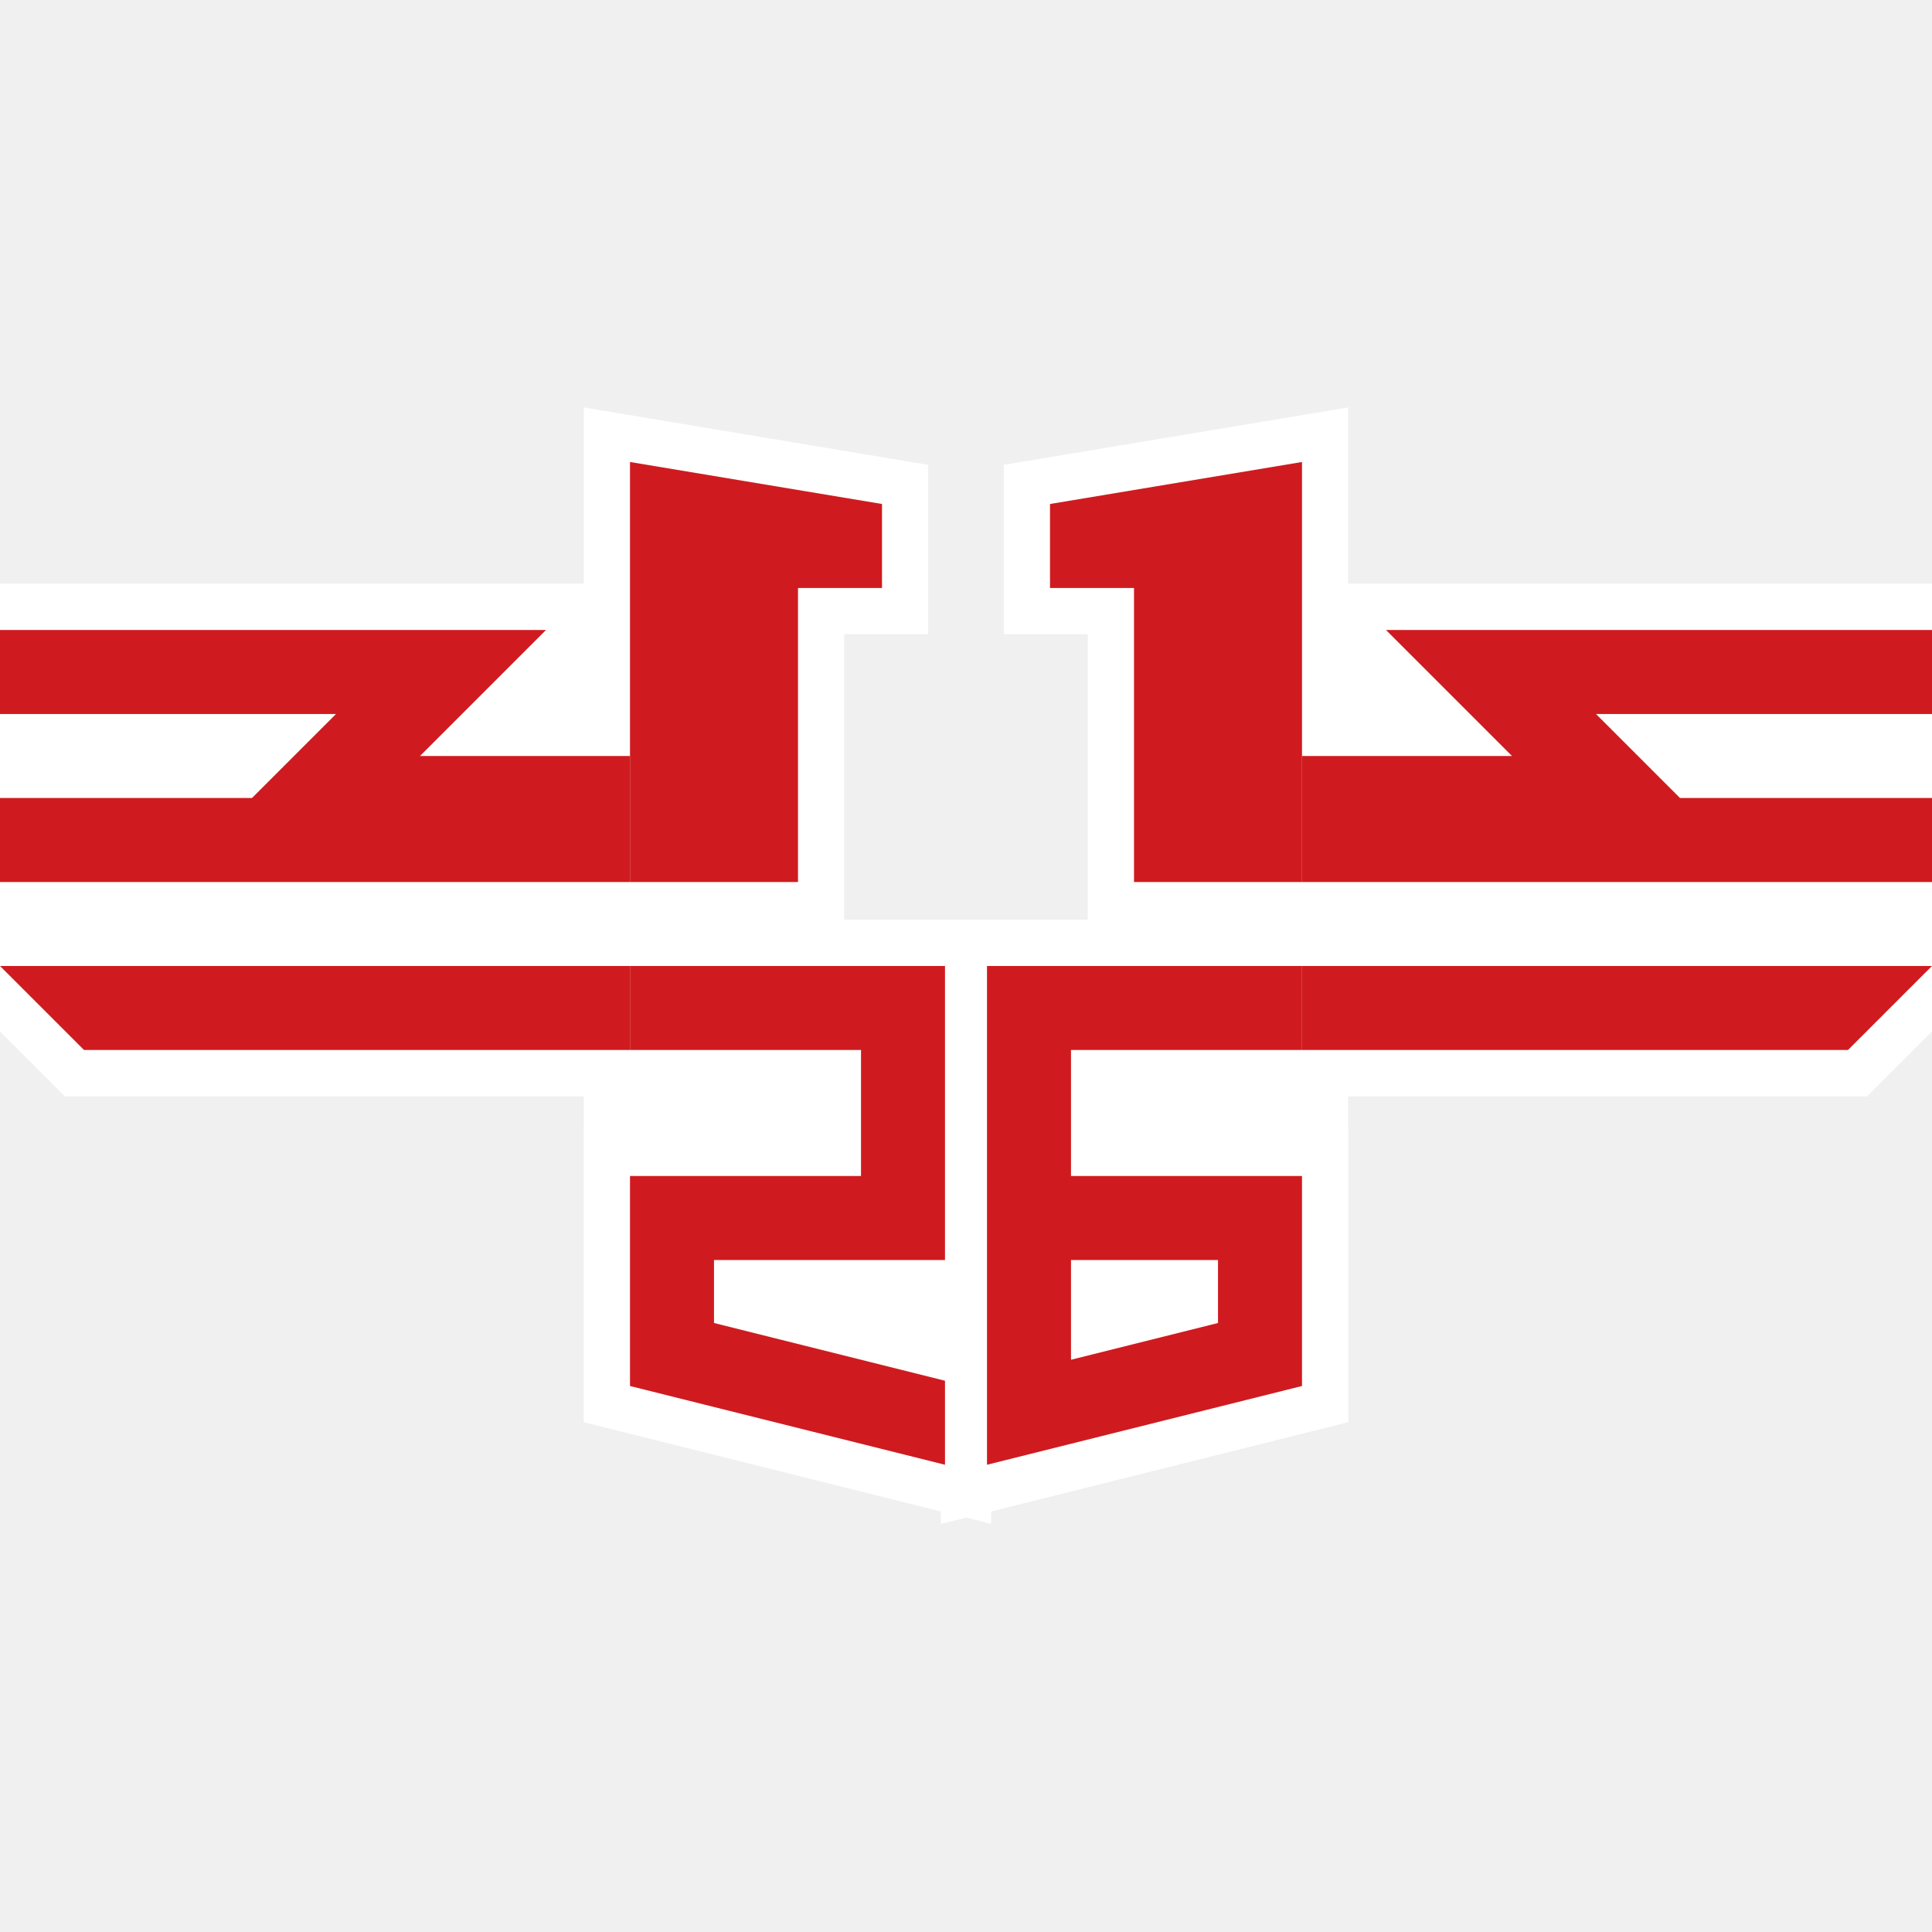
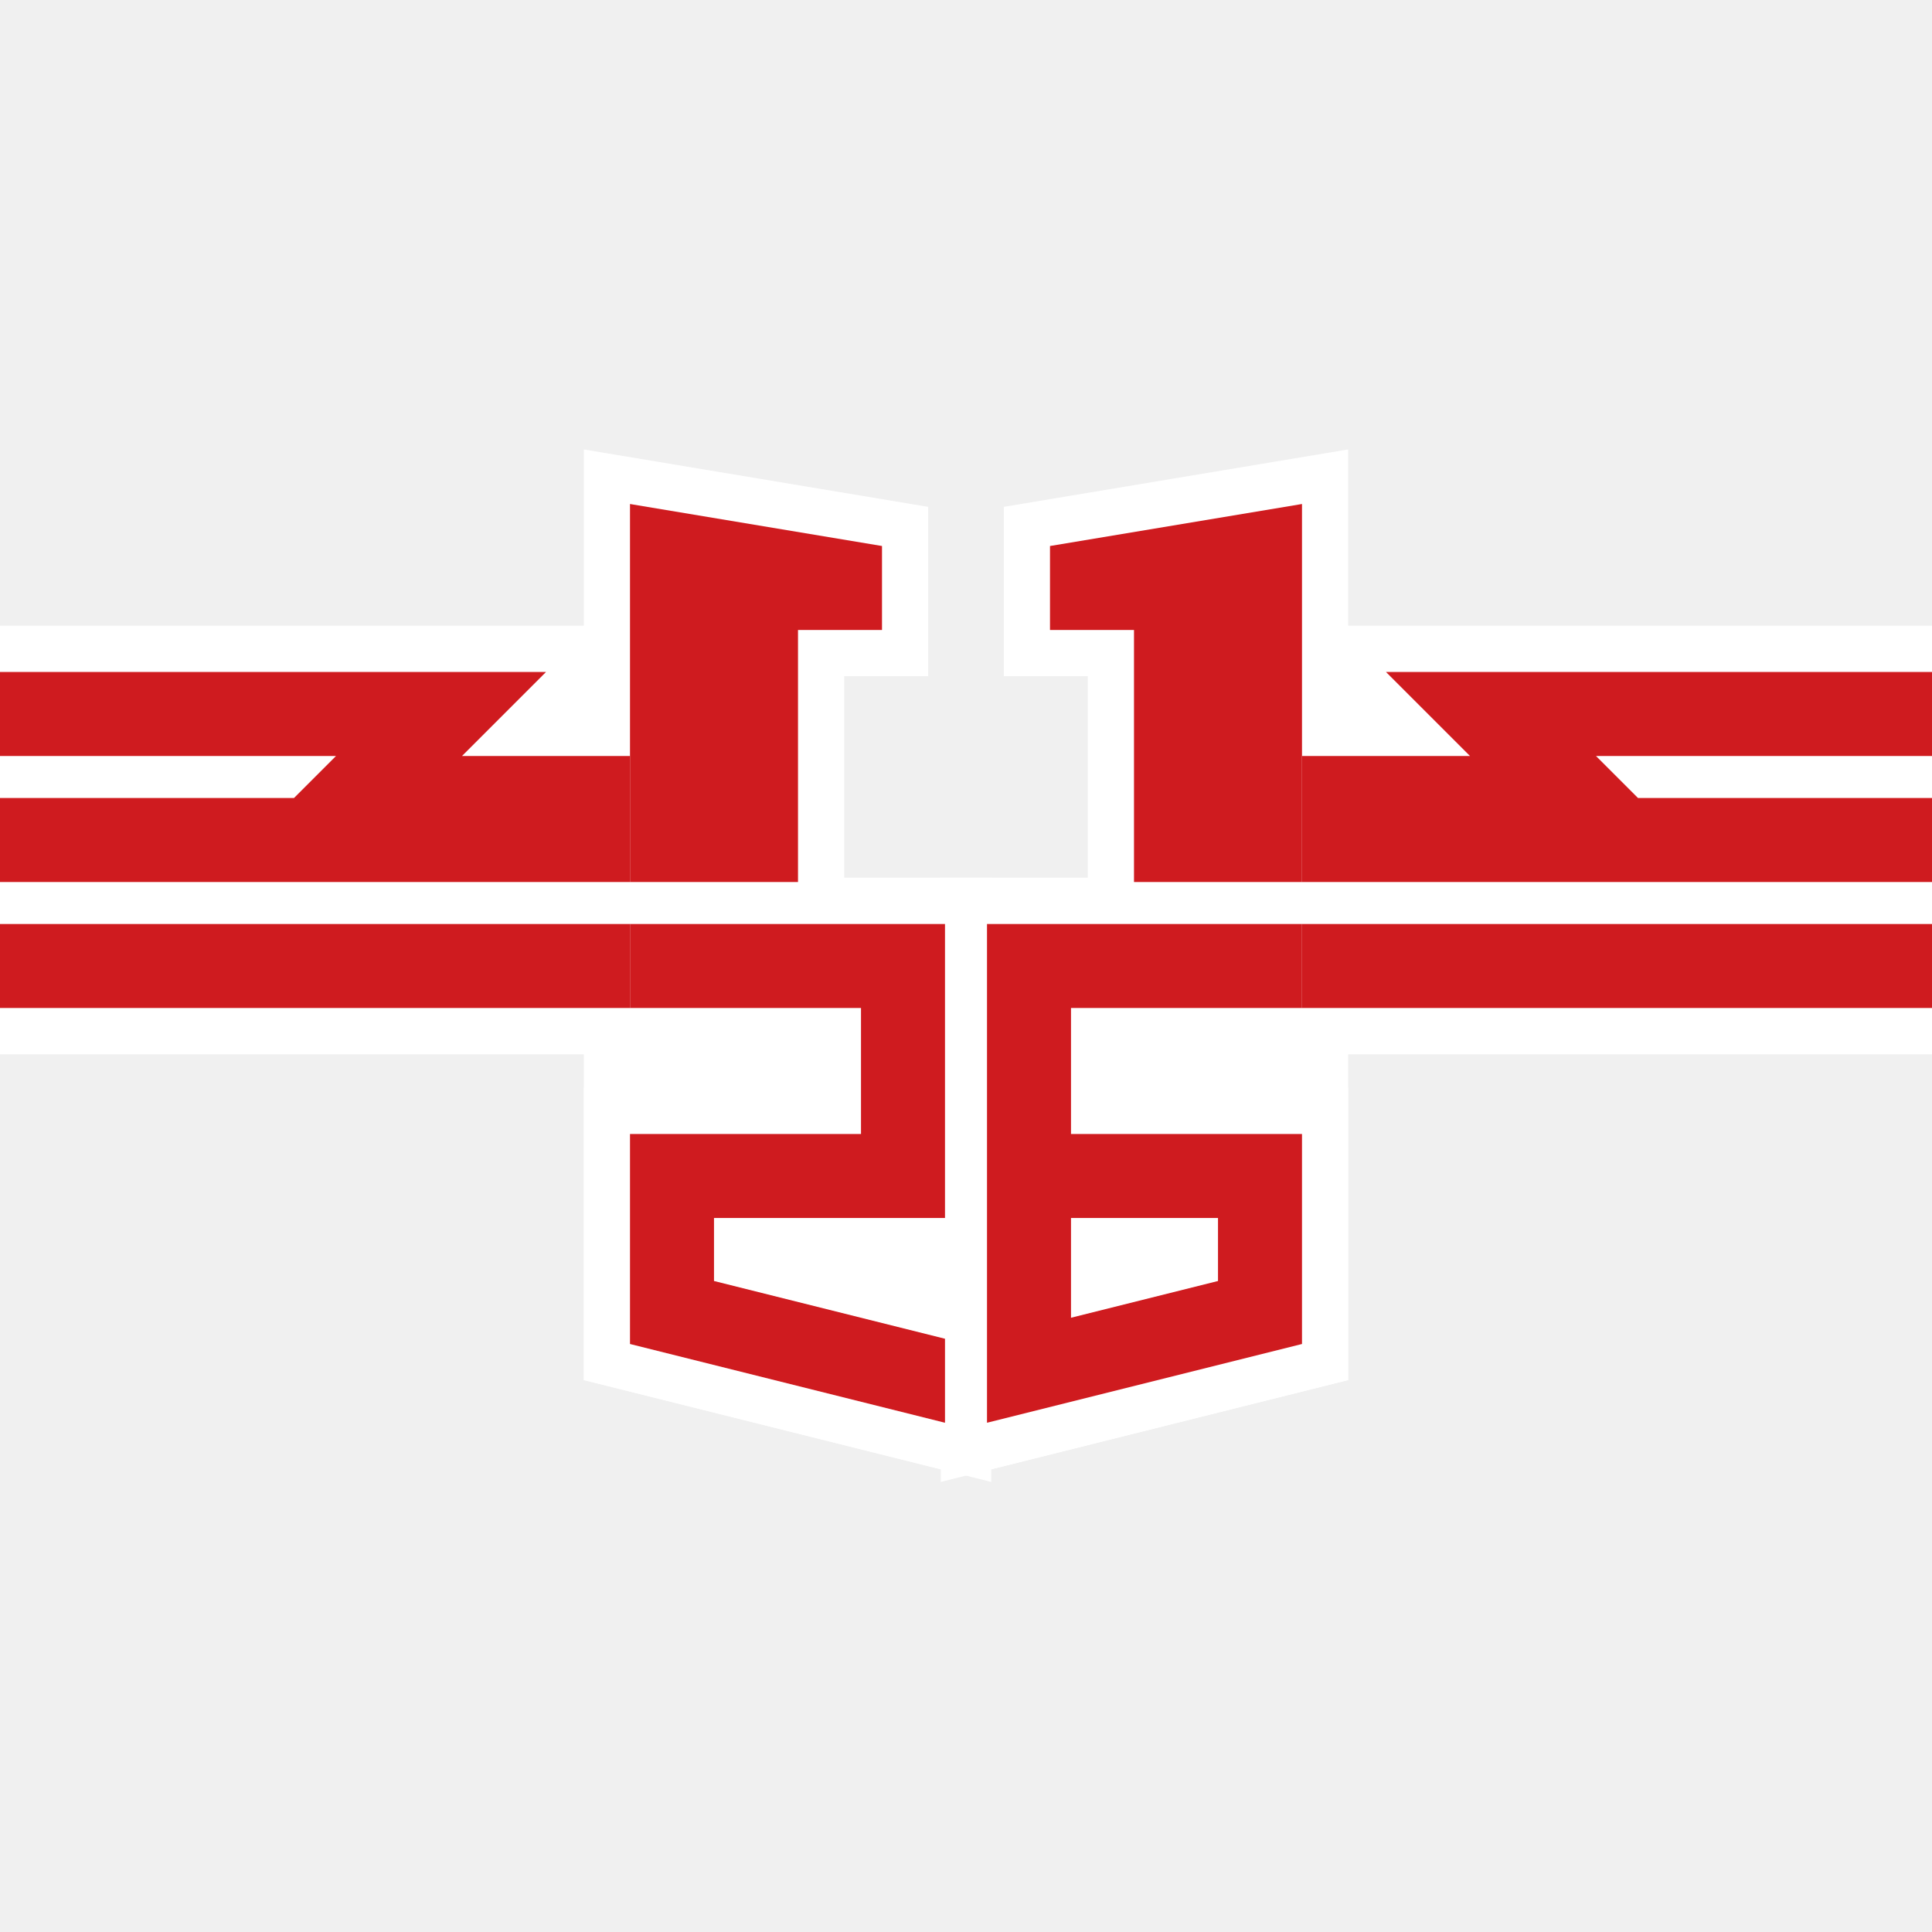
- <svg xmlns="http://www.w3.org/2000/svg" viewBox="10 -11 46 46" role="img" aria-label="S4NDMoD26">
+ <svg xmlns="http://www.w3.org/2000/svg" viewBox="10 -12 46 46" role="img" aria-label="S4NDMoD26">
  <g fill="#ffffff" stroke="#ffffff" stroke-width="2.2" stroke-linejoin="miter" stroke-miterlimit="4">
-     <path d="M41 4 L64 4 L54 14 L41 14 Z" />
-     <path d="M25 4 L2 4 L12 14 L25 14 Z" />
-     <path d="M25 12 L41 12 L41 22 L33 24 L25 22 Z" />
-     <path d="M41 0 L35 1 L35 3 L37 3 L37 10 L41 10 Z" />
-     <path d="M41 10 L41 7 L46 7 L43 4 L64 4 L62 6 L48 6 L50 8 L60 8 L58 10 Z" />
-     <path d="M41 12 L56 12 L54 14 L41 14 Z" />
-     <path d="M25 0 L31 1 L31 3 L29 3 L29 10 L25 10 Z" />
-     <path d="M25 10 L25 7 L20 7 L23 4 L2 4 L4 6 L18 6 L16 8 L6 8 L8 10 Z" />
-     <path d="M25 12 L10 12 L12 14 L25 14 Z" />
-     <path d="M25 12 L32.5 12 L32.5 19 L27 19 L27 20.5 L32.5 21.875 L32.5 23.875 L25 22 L25 17 L30.5 17 L30.5 14 L25 14 Z" />
-     <path fill-rule="evenodd" d="M33.5 12 L41 12 L41 14 L35.5 14 L35.5 17 L41 17 L41 22 L33.5 23.875 Z M35.5 19 L39 19 L39 20.5 L35.5 21.375 Z" />
+     <path d="M41 4 L64 4 L56 12 L41 12 Z" />
+     <path d="M25 4 L2 4 L10 12 L25 12 Z" />
+     <path d="M25 10 L41 10 L41 20 L33 22 L25 20 Z" />
+     <path d="M41 0 L35 1 L35 3 L37 3 L37 9 L41 9 Z" />
+     <path d="M41 9 L41 6 L45 6 L43 4 L64 4 L62 6 L48 6 L49 7 L61 7 L59 9 Z" />
+     <path d="M41 10 L58 10 L56 12 L41 12 Z" />
+     <path d="M25 0 L31 1 L31 3 L29 3 L29 9 L25 9 Z" />
+     <path d="M25 9 L25 6 L21 6 L23 4 L2 4 L4 6 L18 6 L17 7 L5 7 L7 9 Z" />
+     <path d="M25 10 L8 10 L10 12 L25 12 Z" />
+     <path d="M25 10 L32.5 10 L32.5 17 L27 17 L27 18.5 L32.5 19.875 L32.5 21.875 L25 20 L25 15 L30.5 15 L30.5 12 L25 12 Z" />
+     <path fill-rule="evenodd" d="M33.5 10 L41 10 L41 12 L35.5 12 L35.5 15 L41 15 L41 20 L33.5 21.875 Z M35.5 17 L39 17 L39 18.5 L35.5 19.375 Z" />
  </g>
  <g fill="#cf1b1f">
-     <path d="M41 0 L35 1 L35 3 L37 3 L37 10 L41 10 Z" />
-     <path d="M41 10 L41 7 L46 7 L43 4 L64 4 L62 6 L48 6 L50 8 L60 8 L58 10 Z" />
-     <path d="M41 12 L56 12 L54 14 L41 14 Z" />
-     <path d="M25 0 L31 1 L31 3 L29 3 L29 10 L25 10 Z" />
-     <path d="M25 10 L25 7 L20 7 L23 4 L2 4 L4 6 L18 6 L16 8 L6 8 L8 10 Z" />
-     <path d="M25 12 L10 12 L12 14 L25 14 Z" />
-     <path d="M25 12 L32.5 12 L32.5 19 L27 19 L27 20.5 L32.5 21.875 L32.5 23.875 L25 22 L25 17 L30.5 17 L30.5 14 L25 14 Z" />
-     <path fill-rule="evenodd" d="M33.5 12 L41 12 L41 14 L35.5 14 L35.5 17 L41 17 L41 22 L33.5 23.875 Z M35.5 19 L39 19 L39 20.5 L35.5 21.375 Z" />
+     <path d="M41 0 L35 1 L35 3 L37 3 L37 9 L41 9 Z" />
+     <path d="M41 9 L41 6 L45 6 L43 4 L64 4 L62 6 L48 6 L49 7 L61 7 L59 9 Z" />
+     <path d="M41 10 L58 10 L56 12 L41 12 Z" />
+     <path d="M25 0 L31 1 L31 3 L29 3 L29 9 L25 9 Z" />
+     <path d="M25 9 L25 6 L21 6 L23 4 L2 4 L4 6 L18 6 L17 7 L5 7 L7 9 Z" />
+     <path d="M25 10 L8 10 L10 12 L25 12 Z" />
+     <path d="M25 10 L32.5 10 L32.5 17 L27 17 L27 18.5 L32.5 19.875 L32.5 21.875 L25 20 L25 15 L30.5 15 L30.5 12 L25 12 Z" />
+     <path fill-rule="evenodd" d="M33.5 10 L41 10 L41 12 L35.5 12 L35.5 15 L41 15 L41 20 L33.5 21.875 Z M35.5 17 L39 17 L39 18.5 L35.5 19.375 Z" />
  </g>
</svg>
